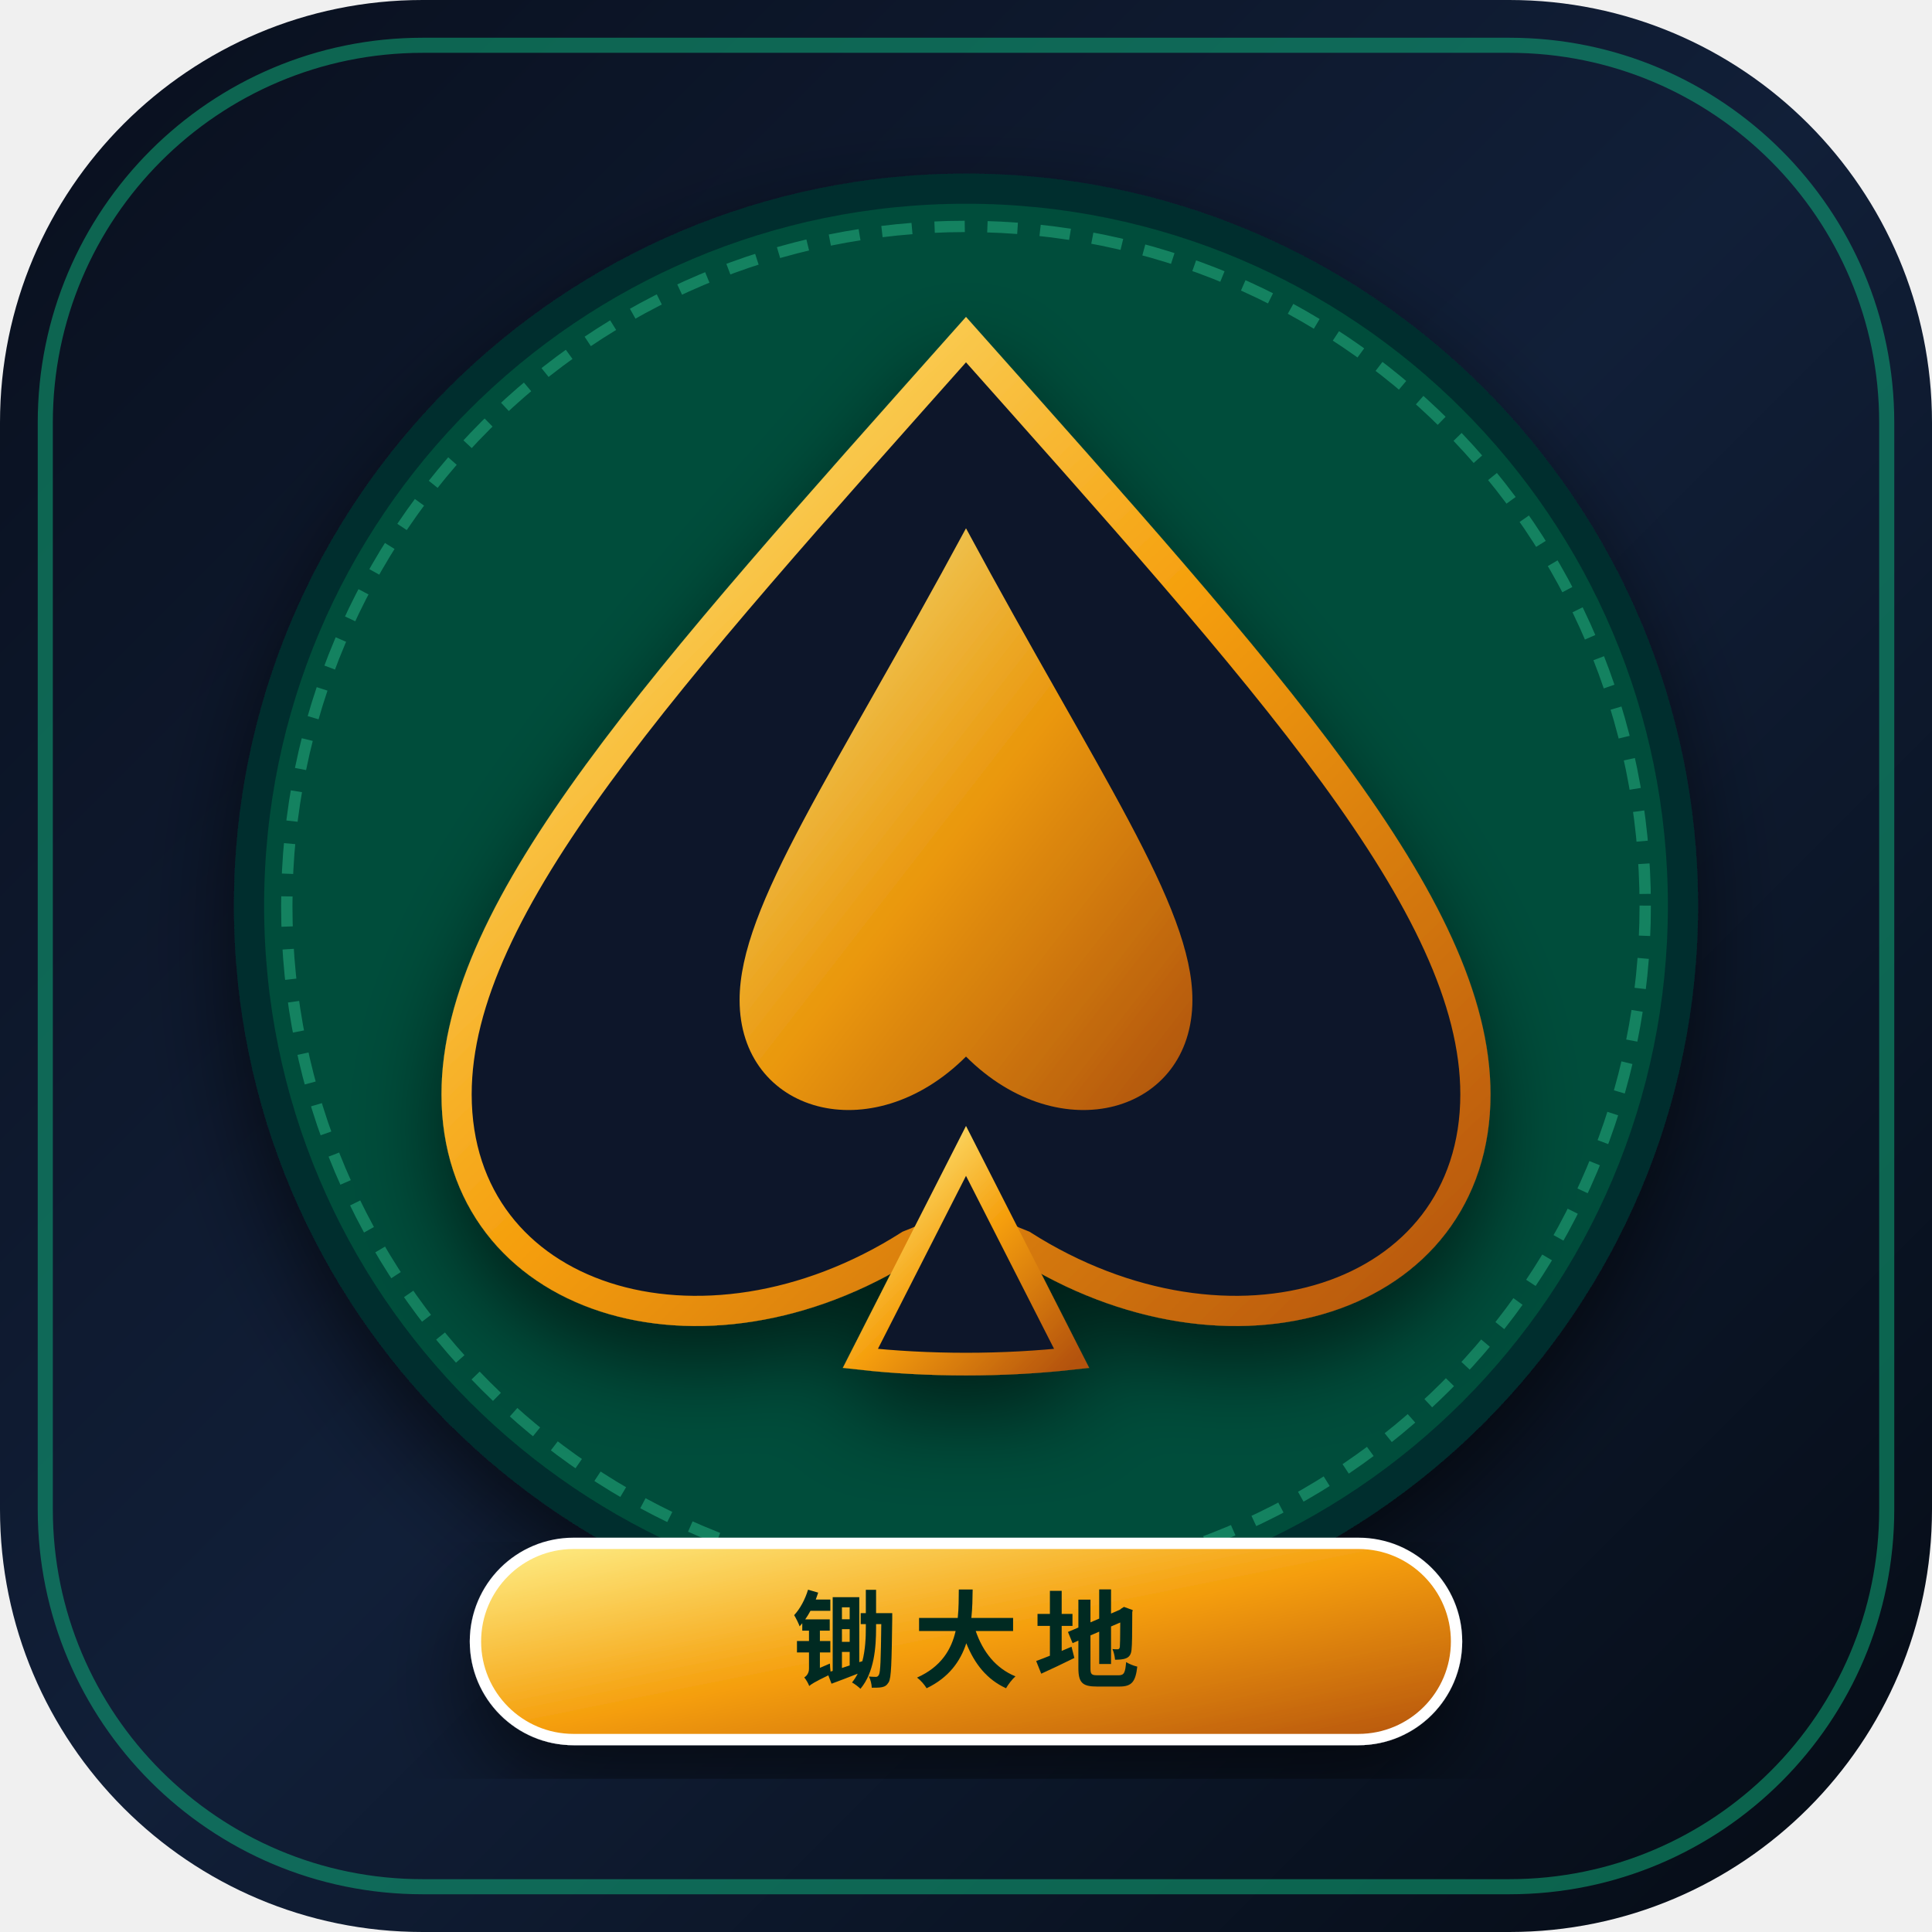
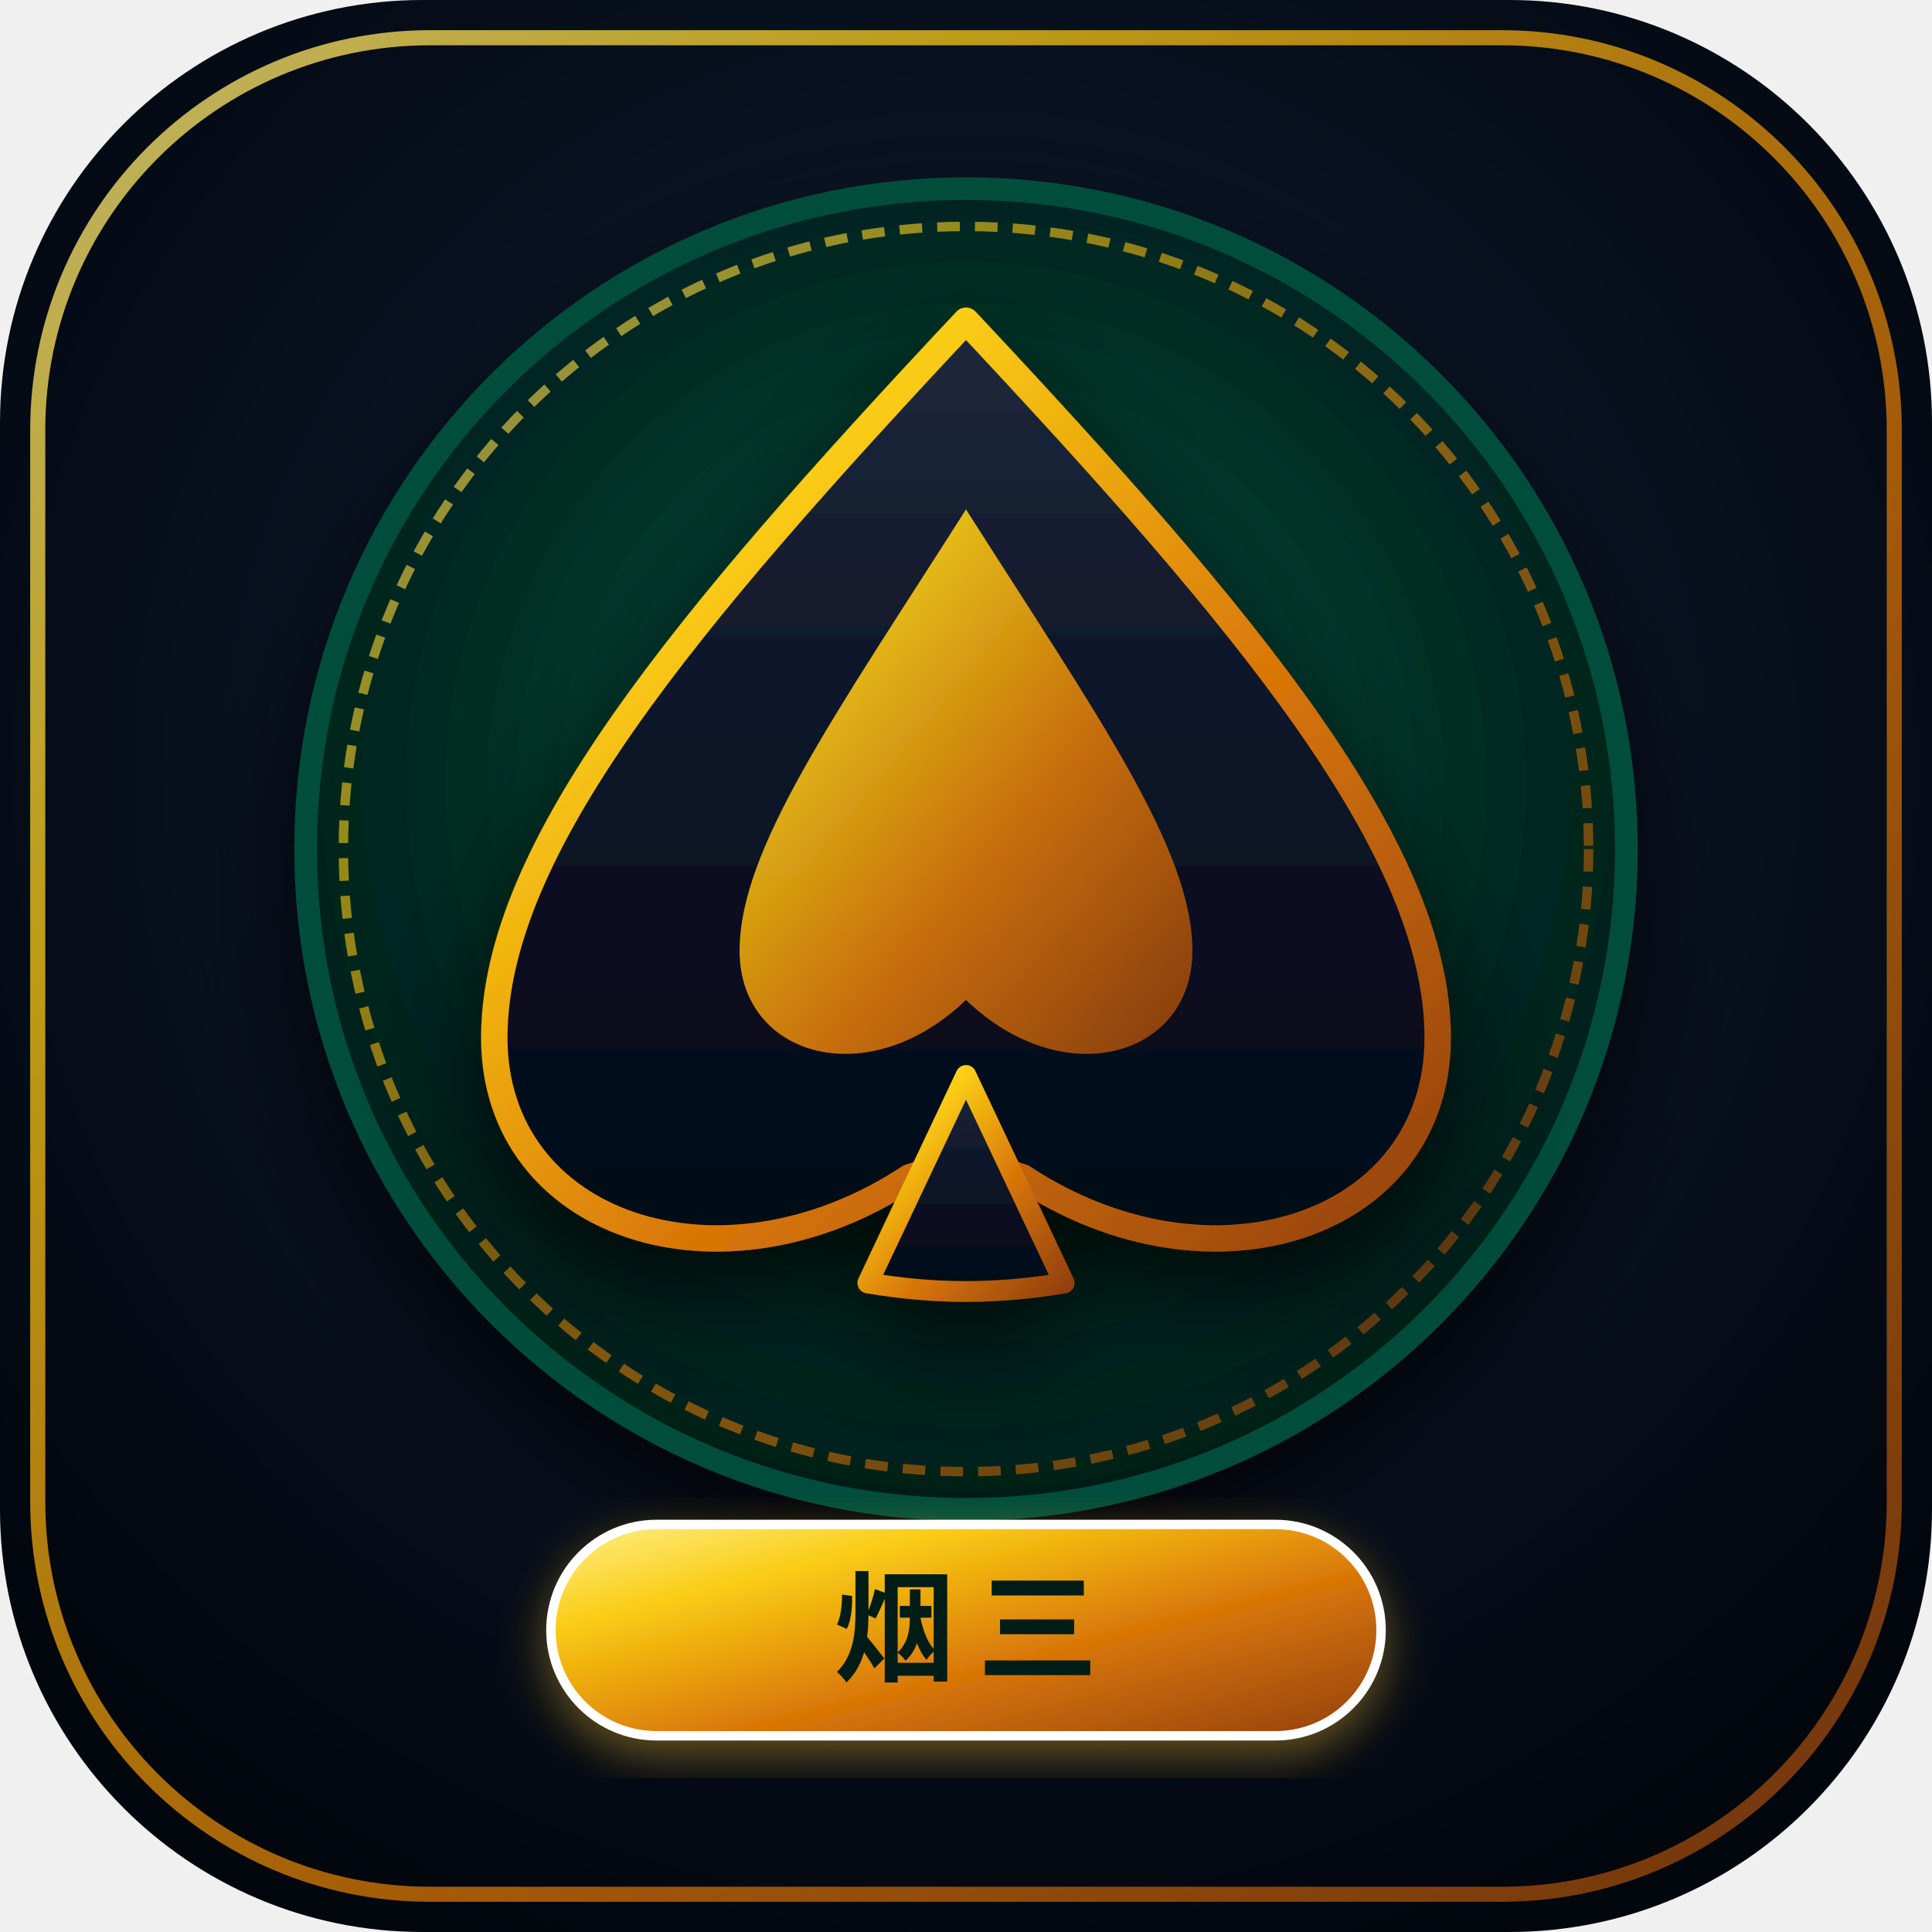
<svg xmlns="http://www.w3.org/2000/svg" viewBox="0 0 512 512" width="512" height="512">
  <defs>
-     <linearGradient id="bgGrad" x1="0%" y1="0%" x2="100%" y2="100%">
-       <stop offset="0%" stop-color="#090f1d" />
-       <stop offset="50%" stop-color="#111f38" />
-       <stop offset="100%" stop-color="#050b14" />
-     </linearGradient>
-     <linearGradient id="spadeGrad" x1="0%" y1="0%" x2="100%" y2="100%">
-       <stop offset="0%" stop-color="#38bdf8" />
-       <stop offset="50%" stop-color="#0284c7" />
-       <stop offset="100%" stop-color="#0369a1" />
-     </linearGradient>
+     <radialGradient id="bgGrad" cx="50%" cy="40%" r="65%">
+       <stop offset="0%" stop-color="#14233c" />
+       <stop offset="60%" stop-color="#08101e" />
+       <stop offset="100%" stop-color="#02060d" />
+     </radialGradient>
+     <radialGradient id="feltGlow" cx="50%" cy="45%" r="60%">
+       <stop offset="0%" stop-color="#065f46" stop-opacity="0.8" />
+       <stop offset="70%" stop-color="#022c22" stop-opacity="0.9" />
+       <stop offset="100%" stop-color="#011812" stop-opacity="1" />
+     </radialGradient>
    <linearGradient id="goldGrad" x1="0%" y1="0%" x2="100%" y2="100%">
      <stop offset="0%" stop-color="#fef08a" />
-       <stop offset="50%" stop-color="#f59e0b" />
-       <stop offset="100%" stop-color="#b45309" />
+       <stop offset="25%" stop-color="#facc15" />
+       <stop offset="60%" stop-color="#d97706" />
+       <stop offset="100%" stop-color="#92400e" />
    </linearGradient>
-     <filter id="glow" x="-20%" y="-20%" width="140%" height="140%">
-       <feDropShadow dx="0" dy="10" stdDeviation="12" flood-color="#000000" flood-opacity="0.6" />
+     <linearGradient id="spadeGrad" x1="0%" y1="0%" x2="0%" y2="100%">
+       <stop offset="0%" stop-color="#1e293b" />
+       <stop offset="40%" stop-color="#0f172a" />
+       <stop offset="100%" stop-color="#020617" />
+     </linearGradient>
+     <filter id="cardShadow" x="-20%" y="-20%" width="140%" height="140%">
+       <feDropShadow dx="0" dy="12" stdDeviation="14" flood-color="#000000" flood-opacity="0.8" />
+     </filter>
+     <filter id="goldGlow" x="-20%" y="-20%" width="140%" height="140%">
+       <feDropShadow dx="0" dy="4" stdDeviation="6" flood-color="#fbbf24" flood-opacity="0.4" />
    </filter>
  </defs>
  <rect width="512" height="512" rx="112" fill="url(#bgGrad)" />
-   <rect x="12" y="12" width="488" height="488" rx="100" fill="none" stroke="#10b981" stroke-width="4" stroke-opacity="0.5" />
-   <circle cx="256" cy="240" r="190" fill="#064e3b" stroke="#042f2e" stroke-width="8" filter="url(#glow)" />
-   <circle cx="256" cy="240" r="180" fill="none" stroke="#34d399" stroke-width="3" stroke-opacity="0.4" stroke-dasharray="8,6" />
-   <g transform="translate(256, 220)" filter="url(#glow)">
-     <path d="M 0 -130 C -80 -40 -135 20 -135 70 C -135 125 -70 145 -15 110 C -2 105 0 100 0 100 C 0 100 2 105 15 110 C 70 145 135 125 135 70 C 135 20 80 -40 0 -130 Z" fill="#0f172a" stroke="url(#goldGrad)" stroke-width="8" />
-     <path d="M 0 85 L -28 140 C -10 142 10 142 28 140 Z" fill="#0f172a" stroke="url(#goldGrad)" stroke-width="6" />
-     <path d="M 0 -80 C -35 -15 -60 20 -60 45 C -60 75 -25 85 0 60 C 25 85 60 75 60 45 C 60 20 35 -15 0 -80 Z" fill="url(#goldGrad)" opacity="0.95" />
+   <rect x="10" y="10" width="492" height="492" rx="104" fill="none" stroke="url(#goldGrad)" stroke-width="4" opacity="0.75" />
+   <circle cx="256" cy="225" r="175" fill="url(#feltGlow)" stroke="#064e3b" stroke-width="6" filter="url(#cardShadow)" />
+   <circle cx="256" cy="225" r="165" fill="none" stroke="url(#goldGrad)" stroke-width="2.5" stroke-dasharray="6,4" opacity="0.6" />
+   <g transform="translate(256, 210)" filter="url(#cardShadow)">
+     <path d="M 0 -125 C -75 -45 -125 15 -125 65 C -125 115 -65 135 -15 102 C -2 98 0 94 0 94 C 0 94 2 98 15 102 C 65 135 125 115 125 65 C 125 15 75 -45 0 -125 Z" fill="url(#spadeGrad)" stroke="url(#goldGrad)" stroke-width="7" stroke-linejoin="round" />
+     <path d="M 0 75 L -26 130 C -8 133 8 133 26 130 Z" fill="url(#spadeGrad)" stroke="url(#goldGrad)" stroke-width="5.5" stroke-linejoin="round" />
+     <path d="M 0 -75 C -35 -20 -60 15 -60 42 C -60 70 -26 80 0 55 C 26 80 60 70 60 42 C 60 15 35 -20 0 -75 Z" fill="url(#goldGrad)" opacity="0.9" />
  </g>
-   <g transform="translate(256, 435)" filter="url(#glow)">
-     <rect x="-130" y="-26" width="260" height="52" rx="26" fill="url(#goldGrad)" stroke="#ffffff" stroke-width="3" />
-     <text x="0" y="10" font-family="'PingFang SC', 'Microsoft YaHei', sans-serif" font-size="28" font-weight="900" fill="#022c22" text-anchor="middle" letter-spacing="4">锄大地</text>
+   <g transform="translate(256, 432)" filter="url(#goldGlow)">
+     <rect x="-110" y="-28" width="220" height="56" rx="28" fill="url(#goldGrad)" stroke="#ffffff" stroke-width="2.5" />
+     <text x="0" y="11" font-family="'PingFang SC', 'Noto Sans SC', 'Microsoft YaHei', sans-serif" font-size="32" font-weight="900" fill="#021c16" text-anchor="middle" letter-spacing="6">烟三</text>
  </g>
</svg>
